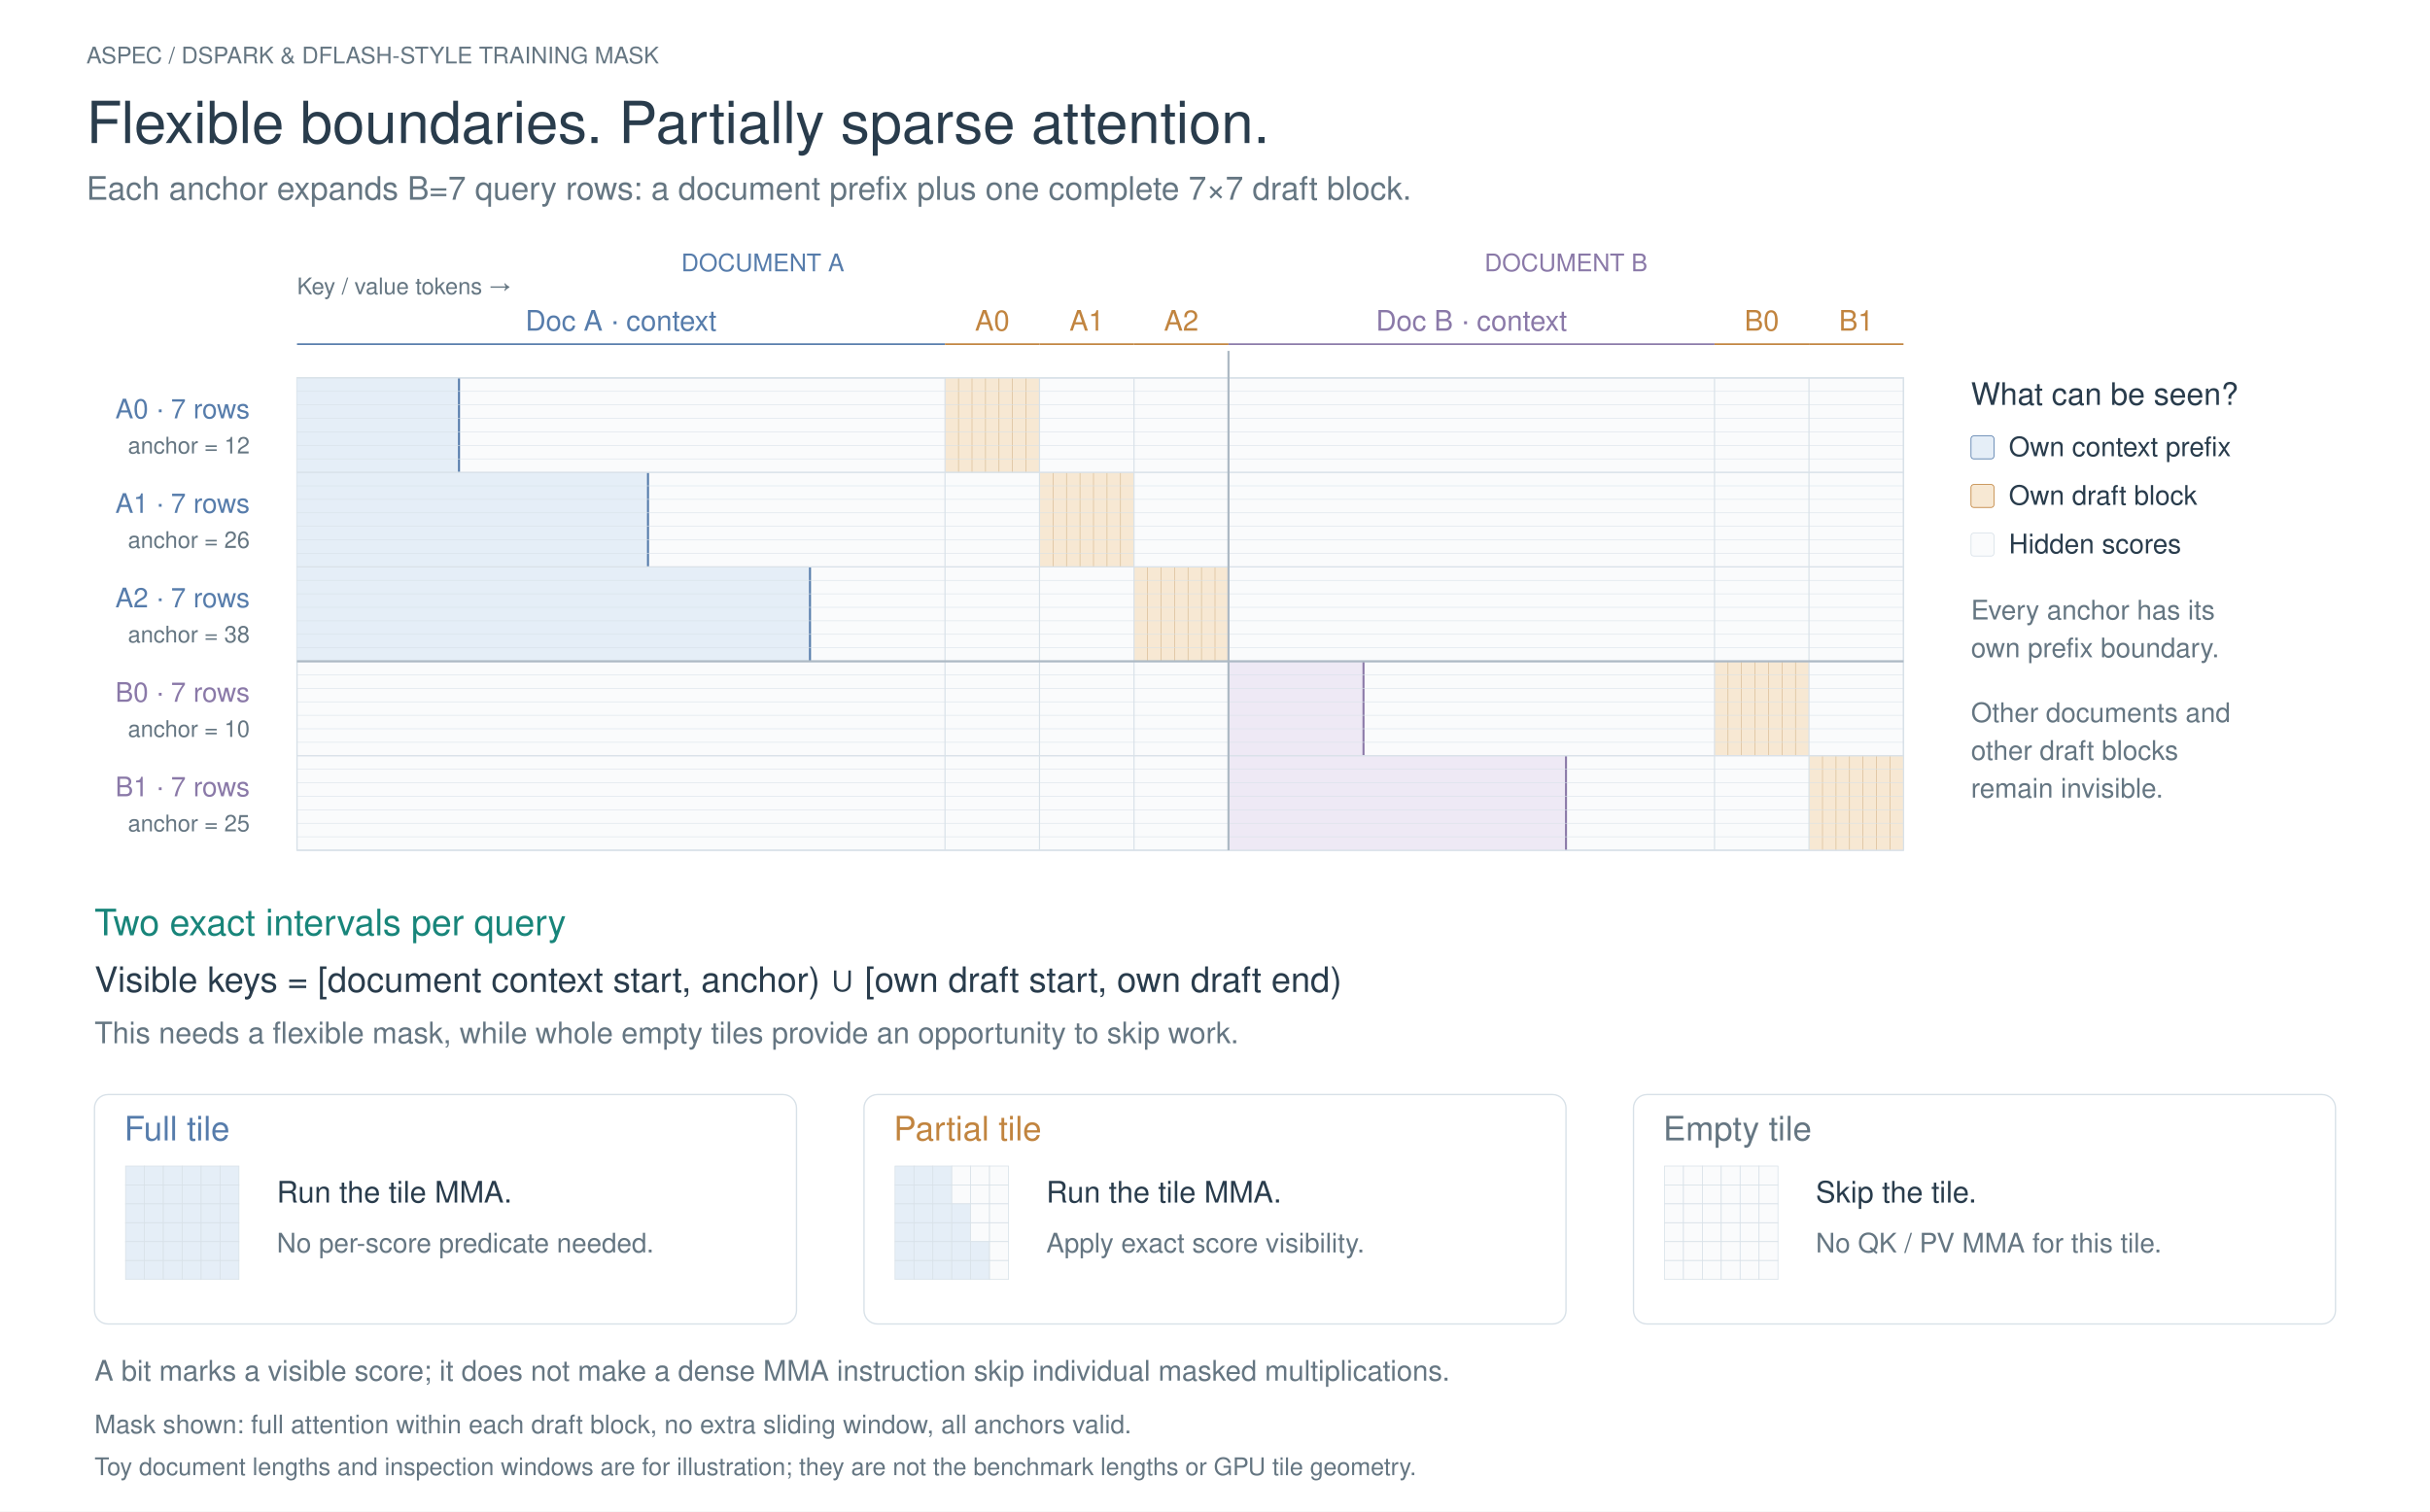
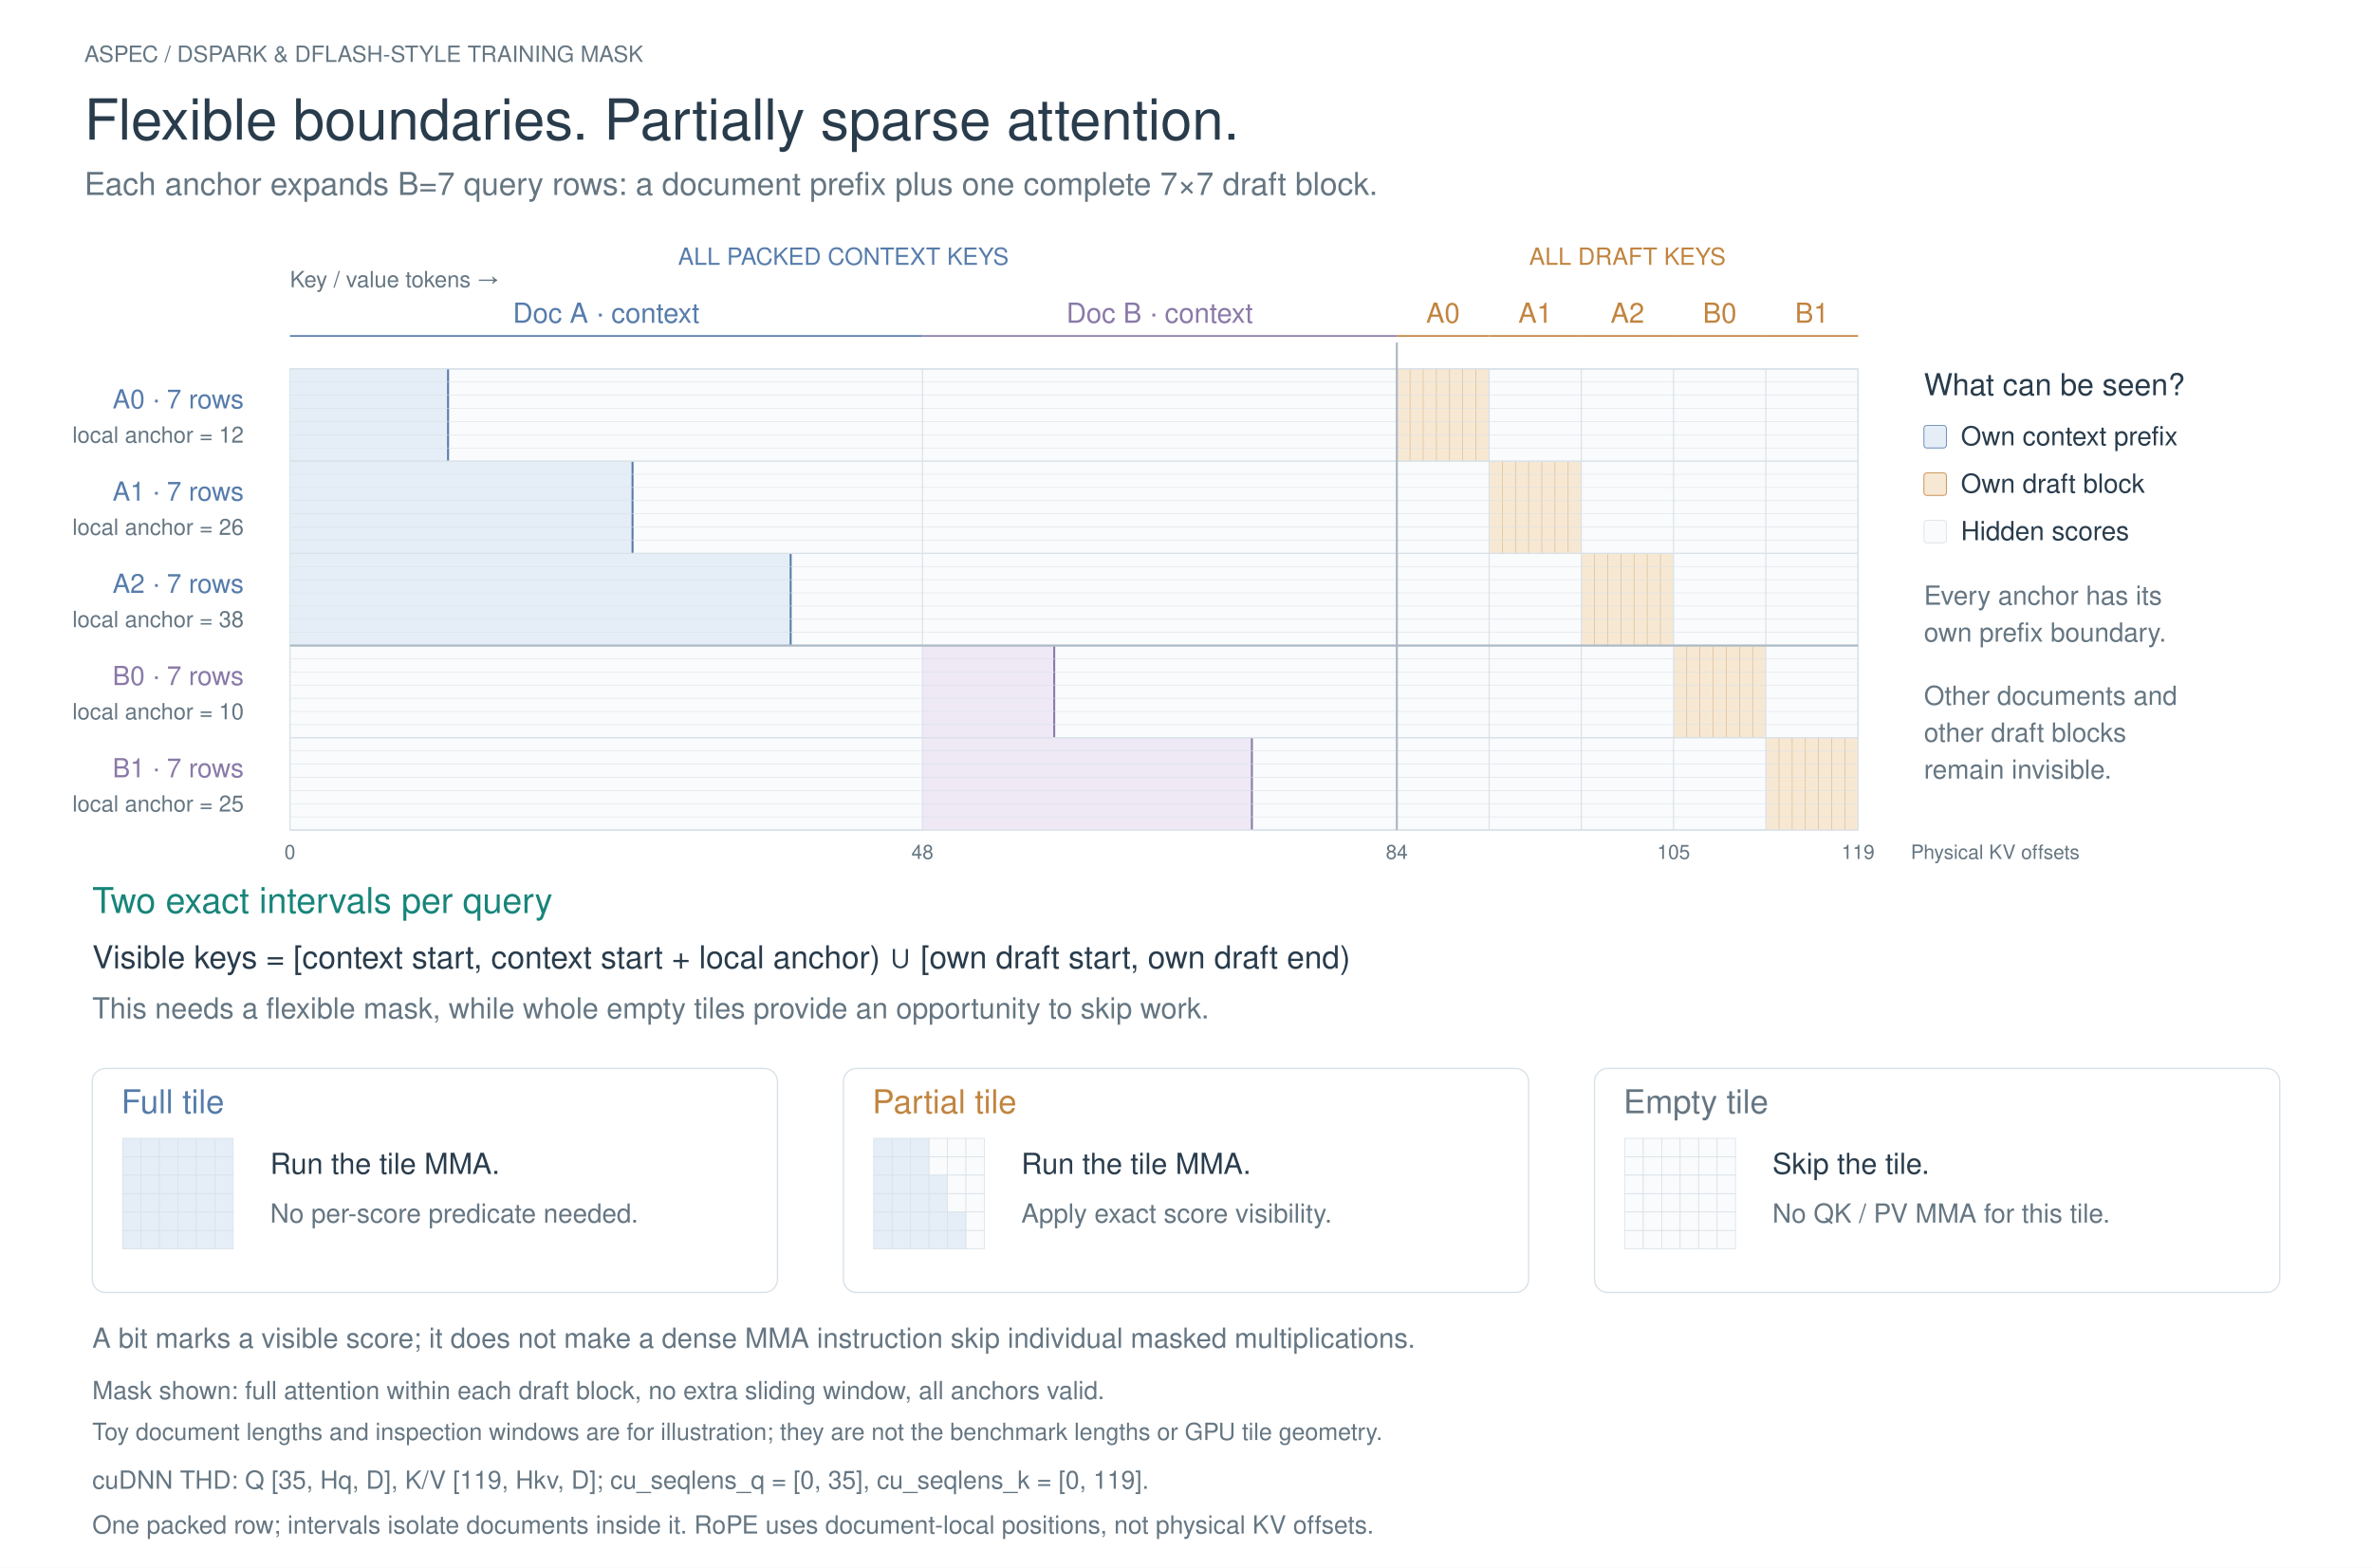
- <svg xmlns="http://www.w3.org/2000/svg" width="1800" height="1120" viewBox="0 0 1800 1120" role="img" aria-labelledby="title desc">
+ <svg xmlns="http://www.w3.org/2000/svg" width="1800" height="1190" viewBox="0 0 1800 1190" role="img" aria-labelledby="title desc">
  <style>text{font-family:"Helvetica Neue",Helvetica,Arial,sans-serif;font-weight:300}</style>
-   <rect x="0" y="0" width="1800" height="1120" rx="0" fill="white" stroke="none" stroke-width="1" />
-   <text x="64" y="47" font-size="17" fill="#657682" font-weight="400" text-anchor="start">ASPEC / DSPARK &amp; DFLASH-STYLE TRAINING MASK</text>
-   <text x="64" y="106" font-size="43" fill="#293C4C" font-weight="300" text-anchor="start">Flexible boundaries. Partially sparse attention.</text>
-   <text x="64" y="148" font-size="24" fill="#657682" font-weight="300" text-anchor="start">Each anchor expands B=7 query rows: a document prefix plus one complete 7×7 draft block.</text>
-   <text x="460.0" y="245" font-size="21" fill="#567CAB" font-weight="300" text-anchor="middle">Doc A · context</text>
+   <rect width="1800" height="1190" fill="white" />
+   <text x="64" y="47" font-size="17" fill="#657682" text-anchor="start">ASPEC / DSPARK &amp; DFLASH-STYLE TRAINING MASK</text>
+   <text x="64" y="106" font-size="43" fill="#293C4C" text-anchor="start">Flexible boundaries. Partially sparse attention.</text>
+   <text x="64" y="148" font-size="24" fill="#657682" text-anchor="start">Each anchor expands B=7 query rows: a document prefix plus one complete 7×7 draft block.</text>
+   <text x="640" y="201" font-size="18" fill="#567CAB" text-anchor="middle">ALL PACKED CONTEXT KEYS</text>
+   <text x="1235" y="201" font-size="18" fill="#C1843F" text-anchor="middle">ALL DRAFT KEYS</text>
+   <text x="220" y="218" font-size="17" fill="#657682" text-anchor="start">Key / value tokens →</text>
+   <text x="460.0" y="245" font-size="21" fill="#567CAB" text-anchor="middle">Doc A · context</text>
  <path d="M220,255 L700,255" fill="none" stroke="#567CAB" stroke-width="1.25" />
-   <text x="735.0" y="245" font-size="21" fill="#C1843F" font-weight="300" text-anchor="middle">A0</text>
-   <path d="M700,255 L770,255" fill="none" stroke="#C1843F" stroke-width="1.25" />
-   <text x="805.0" y="245" font-size="21" fill="#C1843F" font-weight="300" text-anchor="middle">A1</text>
-   <path d="M770,255 L840,255" fill="none" stroke="#C1843F" stroke-width="1.25" />
-   <text x="875.0" y="245" font-size="21" fill="#C1843F" font-weight="300" text-anchor="middle">A2</text>
-   <path d="M840,255 L910,255" fill="none" stroke="#C1843F" stroke-width="1.25" />
-   <text x="1090.0" y="245" font-size="21" fill="#8A79A8" font-weight="300" text-anchor="middle">Doc B · context</text>
-   <path d="M910,255 L1270,255" fill="none" stroke="#8A79A8" stroke-width="1.25" />
-   <text x="1305.0" y="245" font-size="21" fill="#C1843F" font-weight="300" text-anchor="middle">B0</text>
+   <text x="880.0" y="245" font-size="21" fill="#8A79A8" text-anchor="middle">Doc B · context</text>
+   <path d="M700,255 L1060,255" fill="none" stroke="#8A79A8" stroke-width="1.25" />
+   <text x="1095.0" y="245" font-size="21" fill="#C1843F" text-anchor="middle">A0</text>
+   <path d="M1060,255 L1130,255" fill="none" stroke="#C1843F" stroke-width="1.25" />
+   <text x="1165.0" y="245" font-size="21" fill="#C1843F" text-anchor="middle">A1</text>
+   <path d="M1130,255 L1200,255" fill="none" stroke="#C1843F" stroke-width="1.25" />
+   <text x="1235.0" y="245" font-size="21" fill="#C1843F" text-anchor="middle">A2</text>
+   <path d="M1200,255 L1270,255" fill="none" stroke="#C1843F" stroke-width="1.25" />
+   <text x="1305.0" y="245" font-size="21" fill="#C1843F" text-anchor="middle">B0</text>
  <path d="M1270,255 L1340,255" fill="none" stroke="#C1843F" stroke-width="1.25" />
-   <text x="1375.0" y="245" font-size="21" fill="#C1843F" font-weight="300" text-anchor="middle">B1</text>
+   <text x="1375.0" y="245" font-size="21" fill="#C1843F" text-anchor="middle">B1</text>
  <path d="M1340,255 L1410,255" fill="none" stroke="#C1843F" stroke-width="1.25" />
-   <text x="565" y="201" font-size="18" fill="#567CAB" font-weight="400" text-anchor="middle">DOCUMENT A</text>
-   <text x="1160" y="201" font-size="18" fill="#8A79A8" font-weight="400" text-anchor="middle">DOCUMENT B</text>
-   <text x="220" y="218" font-size="17" fill="#657682" font-weight="300" text-anchor="start">Key / value tokens →</text>
-   <rect x="220" y="280" width="1190" height="350" rx="0" fill="#FAFBFC" stroke="#D8E1E8" stroke-width="1" />
-   <rect x="220" y="280" width="120" height="70" rx="0" fill="#E5EEF7" stroke="none" stroke-width="1" />
-   <rect x="700" y="280" width="70" height="70" rx="0" fill="#F7E8D3" stroke="none" stroke-width="1" />
-   <text x="185" y="310" font-size="20" fill="#567CAB" font-weight="300" text-anchor="end">A0 · 7 rows</text>
-   <text x="185" y="336" font-size="17" fill="#657682" font-weight="300" text-anchor="end">anchor = 12</text>
+   <rect x="220" y="280" width="1190" height="350" fill="#FAFBFC" stroke="#D8E1E8" />
+   <rect x="220" y="280" width="120" height="70" fill="#E5EEF7" stroke="none" />
+   <rect x="1060" y="280" width="70" height="70" fill="#F7E8D3" stroke="none" />
+   <text x="185" y="310" font-size="20" fill="#567CAB" text-anchor="end">A0 · 7 rows</text>
+   <text x="185" y="336" font-size="17" fill="#657682" text-anchor="end">local anchor = 12</text>
  <path d="M340,280 L340,350" fill="none" stroke="#567CAB" stroke-width="1.5" />
-   <path d="M710,280 L710,350" fill="none" stroke="#D5B88E" stroke-width="0.45" />
-   <path d="M720,280 L720,350" fill="none" stroke="#D5B88E" stroke-width="0.45" />
-   <path d="M730,280 L730,350" fill="none" stroke="#D5B88E" stroke-width="0.45" />
-   <path d="M740,280 L740,350" fill="none" stroke="#D5B88E" stroke-width="0.45" />
-   <path d="M750,280 L750,350" fill="none" stroke="#D5B88E" stroke-width="0.45" />
-   <path d="M760,280 L760,350" fill="none" stroke="#D5B88E" stroke-width="0.45" />
-   <rect x="220" y="350" width="260" height="70" rx="0" fill="#E5EEF7" stroke="none" stroke-width="1" />
-   <rect x="770" y="350" width="70" height="70" rx="0" fill="#F7E8D3" stroke="none" stroke-width="1" />
-   <text x="185" y="380" font-size="20" fill="#567CAB" font-weight="300" text-anchor="end">A1 · 7 rows</text>
-   <text x="185" y="406" font-size="17" fill="#657682" font-weight="300" text-anchor="end">anchor = 26</text>
+   <path d="M1070,280 L1070,350" fill="none" stroke="#D5B88E" stroke-width="0.45" />
+   <path d="M1080,280 L1080,350" fill="none" stroke="#D5B88E" stroke-width="0.45" />
+   <path d="M1090,280 L1090,350" fill="none" stroke="#D5B88E" stroke-width="0.45" />
+   <path d="M1100,280 L1100,350" fill="none" stroke="#D5B88E" stroke-width="0.45" />
+   <path d="M1110,280 L1110,350" fill="none" stroke="#D5B88E" stroke-width="0.45" />
+   <path d="M1120,280 L1120,350" fill="none" stroke="#D5B88E" stroke-width="0.45" />
+   <rect x="220" y="350" width="260" height="70" fill="#E5EEF7" stroke="none" />
+   <rect x="1130" y="350" width="70" height="70" fill="#F7E8D3" stroke="none" />
+   <text x="185" y="380" font-size="20" fill="#567CAB" text-anchor="end">A1 · 7 rows</text>
+   <text x="185" y="406" font-size="17" fill="#657682" text-anchor="end">local anchor = 26</text>
  <path d="M480,350 L480,420" fill="none" stroke="#567CAB" stroke-width="1.5" />
-   <path d="M780,350 L780,420" fill="none" stroke="#D5B88E" stroke-width="0.45" />
-   <path d="M790,350 L790,420" fill="none" stroke="#D5B88E" stroke-width="0.45" />
-   <path d="M800,350 L800,420" fill="none" stroke="#D5B88E" stroke-width="0.45" />
-   <path d="M810,350 L810,420" fill="none" stroke="#D5B88E" stroke-width="0.45" />
-   <path d="M820,350 L820,420" fill="none" stroke="#D5B88E" stroke-width="0.45" />
-   <path d="M830,350 L830,420" fill="none" stroke="#D5B88E" stroke-width="0.45" />
-   <rect x="220" y="420" width="380" height="70" rx="0" fill="#E5EEF7" stroke="none" stroke-width="1" />
-   <rect x="840" y="420" width="70" height="70" rx="0" fill="#F7E8D3" stroke="none" stroke-width="1" />
-   <text x="185" y="450" font-size="20" fill="#567CAB" font-weight="300" text-anchor="end">A2 · 7 rows</text>
-   <text x="185" y="476" font-size="17" fill="#657682" font-weight="300" text-anchor="end">anchor = 38</text>
+   <path d="M1140,350 L1140,420" fill="none" stroke="#D5B88E" stroke-width="0.45" />
+   <path d="M1150,350 L1150,420" fill="none" stroke="#D5B88E" stroke-width="0.45" />
+   <path d="M1160,350 L1160,420" fill="none" stroke="#D5B88E" stroke-width="0.45" />
+   <path d="M1170,350 L1170,420" fill="none" stroke="#D5B88E" stroke-width="0.45" />
+   <path d="M1180,350 L1180,420" fill="none" stroke="#D5B88E" stroke-width="0.45" />
+   <path d="M1190,350 L1190,420" fill="none" stroke="#D5B88E" stroke-width="0.45" />
+   <rect x="220" y="420" width="380" height="70" fill="#E5EEF7" stroke="none" />
+   <rect x="1200" y="420" width="70" height="70" fill="#F7E8D3" stroke="none" />
+   <text x="185" y="450" font-size="20" fill="#567CAB" text-anchor="end">A2 · 7 rows</text>
+   <text x="185" y="476" font-size="17" fill="#657682" text-anchor="end">local anchor = 38</text>
  <path d="M600,420 L600,490" fill="none" stroke="#567CAB" stroke-width="1.5" />
-   <path d="M850,420 L850,490" fill="none" stroke="#D5B88E" stroke-width="0.45" />
-   <path d="M860,420 L860,490" fill="none" stroke="#D5B88E" stroke-width="0.45" />
-   <path d="M870,420 L870,490" fill="none" stroke="#D5B88E" stroke-width="0.45" />
-   <path d="M880,420 L880,490" fill="none" stroke="#D5B88E" stroke-width="0.45" />
-   <path d="M890,420 L890,490" fill="none" stroke="#D5B88E" stroke-width="0.45" />
-   <path d="M900,420 L900,490" fill="none" stroke="#D5B88E" stroke-width="0.45" />
-   <rect x="910" y="490" width="100" height="70" rx="0" fill="#EEE9F5" stroke="none" stroke-width="1" />
-   <rect x="1270" y="490" width="70" height="70" rx="0" fill="#F7E8D3" stroke="none" stroke-width="1" />
-   <text x="185" y="520" font-size="20" fill="#8A79A8" font-weight="300" text-anchor="end">B0 · 7 rows</text>
-   <text x="185" y="546" font-size="17" fill="#657682" font-weight="300" text-anchor="end">anchor = 10</text>
-   <path d="M1010,490 L1010,560" fill="none" stroke="#8A79A8" stroke-width="1.5" />
+   <path d="M1210,420 L1210,490" fill="none" stroke="#D5B88E" stroke-width="0.45" />
+   <path d="M1220,420 L1220,490" fill="none" stroke="#D5B88E" stroke-width="0.45" />
+   <path d="M1230,420 L1230,490" fill="none" stroke="#D5B88E" stroke-width="0.45" />
+   <path d="M1240,420 L1240,490" fill="none" stroke="#D5B88E" stroke-width="0.45" />
+   <path d="M1250,420 L1250,490" fill="none" stroke="#D5B88E" stroke-width="0.45" />
+   <path d="M1260,420 L1260,490" fill="none" stroke="#D5B88E" stroke-width="0.45" />
+   <rect x="700" y="490" width="100" height="70" fill="#EEE9F5" stroke="none" />
+   <rect x="1270" y="490" width="70" height="70" fill="#F7E8D3" stroke="none" />
+   <text x="185" y="520" font-size="20" fill="#8A79A8" text-anchor="end">B0 · 7 rows</text>
+   <text x="185" y="546" font-size="17" fill="#657682" text-anchor="end">local anchor = 10</text>
+   <path d="M800,490 L800,560" fill="none" stroke="#8A79A8" stroke-width="1.5" />
  <path d="M1280,490 L1280,560" fill="none" stroke="#D5B88E" stroke-width="0.45" />
  <path d="M1290,490 L1290,560" fill="none" stroke="#D5B88E" stroke-width="0.45" />
  <path d="M1300,490 L1300,560" fill="none" stroke="#D5B88E" stroke-width="0.45" />
  <path d="M1310,490 L1310,560" fill="none" stroke="#D5B88E" stroke-width="0.45" />
  <path d="M1320,490 L1320,560" fill="none" stroke="#D5B88E" stroke-width="0.45" />
  <path d="M1330,490 L1330,560" fill="none" stroke="#D5B88E" stroke-width="0.45" />
-   <rect x="910" y="560" width="250" height="70" rx="0" fill="#EEE9F5" stroke="none" stroke-width="1" />
-   <rect x="1340" y="560" width="70" height="70" rx="0" fill="#F7E8D3" stroke="none" stroke-width="1" />
-   <text x="185" y="590" font-size="20" fill="#8A79A8" font-weight="300" text-anchor="end">B1 · 7 rows</text>
-   <text x="185" y="616" font-size="17" fill="#657682" font-weight="300" text-anchor="end">anchor = 25</text>
-   <path d="M1160,560 L1160,630" fill="none" stroke="#8A79A8" stroke-width="1.5" />
+   <rect x="700" y="560" width="250" height="70" fill="#EEE9F5" stroke="none" />
+   <rect x="1340" y="560" width="70" height="70" fill="#F7E8D3" stroke="none" />
+   <text x="185" y="590" font-size="20" fill="#8A79A8" text-anchor="end">B1 · 7 rows</text>
+   <text x="185" y="616" font-size="17" fill="#657682" text-anchor="end">local anchor = 25</text>
+   <path d="M950,560 L950,630" fill="none" stroke="#8A79A8" stroke-width="1.5" />
  <path d="M1350,560 L1350,630" fill="none" stroke="#D5B88E" stroke-width="0.45" />
  <path d="M1360,560 L1360,630" fill="none" stroke="#D5B88E" stroke-width="0.45" />
  <path d="M1370,560 L1370,630" fill="none" stroke="#D5B88E" stroke-width="0.45" />
  <path d="M1380,560 L1380,630" fill="none" stroke="#D5B88E" stroke-width="0.45" />
  <path d="M1390,560 L1390,630" fill="none" stroke="#D5B88E" stroke-width="0.45" />
  <path d="M1400,560 L1400,630" fill="none" stroke="#D5B88E" stroke-width="0.45" />
  <path d="M220,290 L1410,290" fill="none" stroke="#D8E1E8" stroke-width="0.4" />
  <path d="M220,300 L1410,300" fill="none" stroke="#D8E1E8" stroke-width="0.4" />
  <path d="M220,310 L1410,310" fill="none" stroke="#D8E1E8" stroke-width="0.4" />
  <path d="M220,320 L1410,320" fill="none" stroke="#D8E1E8" stroke-width="0.4" />
  <path d="M220,330 L1410,330" fill="none" stroke="#D8E1E8" stroke-width="0.4" />
  <path d="M220,340 L1410,340" fill="none" stroke="#D8E1E8" stroke-width="0.4" />
  <path d="M220,350 L1410,350" fill="none" stroke="#D8E1E8" stroke-width="0.4" />
  <path d="M220,360 L1410,360" fill="none" stroke="#D8E1E8" stroke-width="0.4" />
  <path d="M220,370 L1410,370" fill="none" stroke="#D8E1E8" stroke-width="0.4" />
  <path d="M220,380 L1410,380" fill="none" stroke="#D8E1E8" stroke-width="0.4" />
  <path d="M220,390 L1410,390" fill="none" stroke="#D8E1E8" stroke-width="0.4" />
  <path d="M220,400 L1410,400" fill="none" stroke="#D8E1E8" stroke-width="0.4" />
  <path d="M220,410 L1410,410" fill="none" stroke="#D8E1E8" stroke-width="0.4" />
  <path d="M220,420 L1410,420" fill="none" stroke="#D8E1E8" stroke-width="0.4" />
  <path d="M220,430 L1410,430" fill="none" stroke="#D8E1E8" stroke-width="0.4" />
  <path d="M220,440 L1410,440" fill="none" stroke="#D8E1E8" stroke-width="0.4" />
  <path d="M220,450 L1410,450" fill="none" stroke="#D8E1E8" stroke-width="0.4" />
  <path d="M220,460 L1410,460" fill="none" stroke="#D8E1E8" stroke-width="0.4" />
  <path d="M220,470 L1410,470" fill="none" stroke="#D8E1E8" stroke-width="0.4" />
  <path d="M220,480 L1410,480" fill="none" stroke="#D8E1E8" stroke-width="0.4" />
  <path d="M220,490 L1410,490" fill="none" stroke="#D8E1E8" stroke-width="0.4" />
  <path d="M220,500 L1410,500" fill="none" stroke="#D8E1E8" stroke-width="0.4" />
  <path d="M220,510 L1410,510" fill="none" stroke="#D8E1E8" stroke-width="0.4" />
  <path d="M220,520 L1410,520" fill="none" stroke="#D8E1E8" stroke-width="0.4" />
  <path d="M220,530 L1410,530" fill="none" stroke="#D8E1E8" stroke-width="0.4" />
  <path d="M220,540 L1410,540" fill="none" stroke="#D8E1E8" stroke-width="0.4" />
  <path d="M220,550 L1410,550" fill="none" stroke="#D8E1E8" stroke-width="0.4" />
  <path d="M220,560 L1410,560" fill="none" stroke="#D8E1E8" stroke-width="0.4" />
  <path d="M220,570 L1410,570" fill="none" stroke="#D8E1E8" stroke-width="0.4" />
  <path d="M220,580 L1410,580" fill="none" stroke="#D8E1E8" stroke-width="0.4" />
  <path d="M220,590 L1410,590" fill="none" stroke="#D8E1E8" stroke-width="0.4" />
  <path d="M220,600 L1410,600" fill="none" stroke="#D8E1E8" stroke-width="0.4" />
  <path d="M220,610 L1410,610" fill="none" stroke="#D8E1E8" stroke-width="0.4" />
  <path d="M220,620 L1410,620" fill="none" stroke="#D8E1E8" stroke-width="0.4" />
  <path d="M220,280 L1410,280" fill="none" stroke="#D8E1E8" stroke-width="0.9" />
  <path d="M220,350 L1410,350" fill="none" stroke="#D8E1E8" stroke-width="0.9" />
  <path d="M220,420 L1410,420" fill="none" stroke="#D8E1E8" stroke-width="0.9" />
  <path d="M220,490 L1410,490" fill="none" stroke="#D8E1E8" stroke-width="0.9" />
  <path d="M220,560 L1410,560" fill="none" stroke="#D8E1E8" stroke-width="0.9" />
  <path d="M220,630 L1410,630" fill="none" stroke="#D8E1E8" stroke-width="0.9" />
  <path d="M700,280 L700,630" fill="none" stroke="#D8E1E8" stroke-width="0.85" />
-   <path d="M770,280 L770,630" fill="none" stroke="#D8E1E8" stroke-width="0.85" />
-   <path d="M840,280 L840,630" fill="none" stroke="#D8E1E8" stroke-width="0.85" />
-   <path d="M910,280 L910,630" fill="none" stroke="#D8E1E8" stroke-width="0.85" />
+   <path d="M1060,280 L1060,630" fill="none" stroke="#D8E1E8" stroke-width="0.85" />
+   <path d="M1130,280 L1130,630" fill="none" stroke="#D8E1E8" stroke-width="0.85" />
+   <path d="M1200,280 L1200,630" fill="none" stroke="#D8E1E8" stroke-width="0.85" />
  <path d="M1270,280 L1270,630" fill="none" stroke="#D8E1E8" stroke-width="0.85" />
  <path d="M1340,280 L1340,630" fill="none" stroke="#D8E1E8" stroke-width="0.85" />
  <path d="M1410,280 L1410,630" fill="none" stroke="#D8E1E8" stroke-width="0.85" />
-   <path d="M910,260 L910,630" fill="none" stroke="#ADB9C4" stroke-width="1.6" />
+   <path d="M1060,260 L1060,630" fill="none" stroke="#ADB9C4" stroke-width="1.6" />
  <path d="M220,490 L1410,490" fill="none" stroke="#ADB9C4" stroke-width="1.6" />
+   <text x="220" y="652" font-size="15" fill="#657682" text-anchor="middle">0</text>
+   <text x="700" y="652" font-size="15" fill="#657682" text-anchor="middle">48</text>
+   <text x="1060" y="652" font-size="15" fill="#657682" text-anchor="middle">84</text>
+   <text x="1270" y="652" font-size="15" fill="#657682" text-anchor="middle">105</text>
+   <text x="1410" y="652" font-size="15" fill="#657682" text-anchor="middle">119</text>
+   <text x="1450" y="652" font-size="15" fill="#657682" text-anchor="start">Physical KV offsets</text>
  <text x="1460" y="300" font-size="23" fill="#293C4C" font-weight="400" text-anchor="start">What can be seen?</text>
  <rect x="1460" y="323" width="17" height="17" rx="2" fill="#E5EEF7" stroke="#567CAB" stroke-width="0.6" />
  <text x="1488" y="338" font-size="20" fill="#293C4C" font-weight="300" text-anchor="start">Own context prefix</text>
  <rect x="1460" y="359" width="17" height="17" rx="2" fill="#F7E8D3" stroke="#C1843F" stroke-width="0.6" />
  <text x="1488" y="374" font-size="20" fill="#293C4C" font-weight="300" text-anchor="start">Own draft block</text>
  <rect x="1460" y="395" width="17" height="17" rx="2" fill="#FAFBFC" stroke="#D8E1E8" stroke-width="0.6" />
  <text x="1488" y="410" font-size="20" fill="#293C4C" font-weight="300" text-anchor="start">Hidden scores</text>
  <text x="1460" y="459" font-size="20" fill="#657682" font-weight="300" text-anchor="start">Every anchor has its</text>
  <text x="1460" y="487" font-size="20" fill="#657682" font-weight="300" text-anchor="start">own prefix boundary.</text>
  <text x="1460" y="535" font-size="20" fill="#657682" font-weight="300" text-anchor="start">Other documents and</text>
  <text x="1460" y="563" font-size="20" fill="#657682" font-weight="300" text-anchor="start">other draft blocks</text>
  <text x="1460" y="591" font-size="20" fill="#657682" font-weight="300" text-anchor="start">remain invisible.</text>
  <text x="70" y="693" font-size="27" fill="#18857A" font-weight="400" text-anchor="start">Two exact intervals per query</text>
-   <text x="70" y="735" font-size="26" fill="#293C4C" font-weight="300" text-anchor="start">Visible keys = [document context start, anchor) ∪ [own draft start, own draft end)</text>
+   <text x="70" y="735" font-size="24" fill="#293C4C" font-weight="300" text-anchor="start">Visible keys = [context start, context start + local anchor) ∪ [own draft start, own draft end)</text>
  <text x="70" y="773" font-size="22" fill="#657682" font-weight="300" text-anchor="start">This needs a flexible mask, while whole empty tiles provide an opportunity to skip work.</text>
  <rect x="70" y="811" width="520" height="170" rx="10" fill="white" stroke="#D8E1E8" stroke-width="1" />
  <text x="92" y="845" font-size="25" fill="#567CAB" font-weight="400" text-anchor="start">Full tile</text>
  <rect x="93" y="864" width="14" height="14" rx="0" fill="#E5EEF7" stroke="#D8E1E8" stroke-width="0.55" />
  <rect x="107" y="864" width="14" height="14" rx="0" fill="#E5EEF7" stroke="#D8E1E8" stroke-width="0.55" />
  <rect x="121" y="864" width="14" height="14" rx="0" fill="#E5EEF7" stroke="#D8E1E8" stroke-width="0.55" />
  <rect x="135" y="864" width="14" height="14" rx="0" fill="#E5EEF7" stroke="#D8E1E8" stroke-width="0.55" />
  <rect x="149" y="864" width="14" height="14" rx="0" fill="#E5EEF7" stroke="#D8E1E8" stroke-width="0.55" />
  <rect x="163" y="864" width="14" height="14" rx="0" fill="#E5EEF7" stroke="#D8E1E8" stroke-width="0.55" />
  <rect x="93" y="878" width="14" height="14" rx="0" fill="#E5EEF7" stroke="#D8E1E8" stroke-width="0.55" />
  <rect x="107" y="878" width="14" height="14" rx="0" fill="#E5EEF7" stroke="#D8E1E8" stroke-width="0.55" />
  <rect x="121" y="878" width="14" height="14" rx="0" fill="#E5EEF7" stroke="#D8E1E8" stroke-width="0.55" />
  <rect x="135" y="878" width="14" height="14" rx="0" fill="#E5EEF7" stroke="#D8E1E8" stroke-width="0.55" />
  <rect x="149" y="878" width="14" height="14" rx="0" fill="#E5EEF7" stroke="#D8E1E8" stroke-width="0.55" />
  <rect x="163" y="878" width="14" height="14" rx="0" fill="#E5EEF7" stroke="#D8E1E8" stroke-width="0.55" />
  <rect x="93" y="892" width="14" height="14" rx="0" fill="#E5EEF7" stroke="#D8E1E8" stroke-width="0.55" />
  <rect x="107" y="892" width="14" height="14" rx="0" fill="#E5EEF7" stroke="#D8E1E8" stroke-width="0.55" />
  <rect x="121" y="892" width="14" height="14" rx="0" fill="#E5EEF7" stroke="#D8E1E8" stroke-width="0.55" />
  <rect x="135" y="892" width="14" height="14" rx="0" fill="#E5EEF7" stroke="#D8E1E8" stroke-width="0.55" />
  <rect x="149" y="892" width="14" height="14" rx="0" fill="#E5EEF7" stroke="#D8E1E8" stroke-width="0.55" />
  <rect x="163" y="892" width="14" height="14" rx="0" fill="#E5EEF7" stroke="#D8E1E8" stroke-width="0.55" />
  <rect x="93" y="906" width="14" height="14" rx="0" fill="#E5EEF7" stroke="#D8E1E8" stroke-width="0.55" />
  <rect x="107" y="906" width="14" height="14" rx="0" fill="#E5EEF7" stroke="#D8E1E8" stroke-width="0.55" />
  <rect x="121" y="906" width="14" height="14" rx="0" fill="#E5EEF7" stroke="#D8E1E8" stroke-width="0.55" />
  <rect x="135" y="906" width="14" height="14" rx="0" fill="#E5EEF7" stroke="#D8E1E8" stroke-width="0.55" />
  <rect x="149" y="906" width="14" height="14" rx="0" fill="#E5EEF7" stroke="#D8E1E8" stroke-width="0.55" />
  <rect x="163" y="906" width="14" height="14" rx="0" fill="#E5EEF7" stroke="#D8E1E8" stroke-width="0.55" />
  <rect x="93" y="920" width="14" height="14" rx="0" fill="#E5EEF7" stroke="#D8E1E8" stroke-width="0.55" />
  <rect x="107" y="920" width="14" height="14" rx="0" fill="#E5EEF7" stroke="#D8E1E8" stroke-width="0.55" />
  <rect x="121" y="920" width="14" height="14" rx="0" fill="#E5EEF7" stroke="#D8E1E8" stroke-width="0.55" />
  <rect x="135" y="920" width="14" height="14" rx="0" fill="#E5EEF7" stroke="#D8E1E8" stroke-width="0.55" />
  <rect x="149" y="920" width="14" height="14" rx="0" fill="#E5EEF7" stroke="#D8E1E8" stroke-width="0.55" />
  <rect x="163" y="920" width="14" height="14" rx="0" fill="#E5EEF7" stroke="#D8E1E8" stroke-width="0.55" />
  <rect x="93" y="934" width="14" height="14" rx="0" fill="#E5EEF7" stroke="#D8E1E8" stroke-width="0.55" />
  <rect x="107" y="934" width="14" height="14" rx="0" fill="#E5EEF7" stroke="#D8E1E8" stroke-width="0.55" />
  <rect x="121" y="934" width="14" height="14" rx="0" fill="#E5EEF7" stroke="#D8E1E8" stroke-width="0.55" />
  <rect x="135" y="934" width="14" height="14" rx="0" fill="#E5EEF7" stroke="#D8E1E8" stroke-width="0.55" />
  <rect x="149" y="934" width="14" height="14" rx="0" fill="#E5EEF7" stroke="#D8E1E8" stroke-width="0.55" />
  <rect x="163" y="934" width="14" height="14" rx="0" fill="#E5EEF7" stroke="#D8E1E8" stroke-width="0.55" />
  <text x="205" y="891" font-size="22" fill="#293C4C" font-weight="300" text-anchor="start">Run the tile MMA.</text>
  <text x="205" y="928" font-size="20" fill="#657682" font-weight="300" text-anchor="start">No per-score predicate needed.</text>
  <rect x="640" y="811" width="520" height="170" rx="10" fill="white" stroke="#D8E1E8" stroke-width="1" />
  <text x="662" y="845" font-size="25" fill="#C1843F" font-weight="400" text-anchor="start">Partial tile</text>
  <rect x="663" y="864" width="14" height="14" rx="0" fill="#E5EEF7" stroke="#D8E1E8" stroke-width="0.55" />
  <rect x="677" y="864" width="14" height="14" rx="0" fill="#E5EEF7" stroke="#D8E1E8" stroke-width="0.55" />
  <rect x="691" y="864" width="14" height="14" rx="0" fill="#E5EEF7" stroke="#D8E1E8" stroke-width="0.55" />
  <rect x="705" y="864" width="14" height="14" rx="0" fill="#FAFBFC" stroke="#D8E1E8" stroke-width="0.55" />
  <rect x="719" y="864" width="14" height="14" rx="0" fill="#FAFBFC" stroke="#D8E1E8" stroke-width="0.55" />
  <rect x="733" y="864" width="14" height="14" rx="0" fill="#FAFBFC" stroke="#D8E1E8" stroke-width="0.55" />
  <rect x="663" y="878" width="14" height="14" rx="0" fill="#E5EEF7" stroke="#D8E1E8" stroke-width="0.55" />
  <rect x="677" y="878" width="14" height="14" rx="0" fill="#E5EEF7" stroke="#D8E1E8" stroke-width="0.55" />
  <rect x="691" y="878" width="14" height="14" rx="0" fill="#E5EEF7" stroke="#D8E1E8" stroke-width="0.55" />
  <rect x="705" y="878" width="14" height="14" rx="0" fill="#FAFBFC" stroke="#D8E1E8" stroke-width="0.55" />
  <rect x="719" y="878" width="14" height="14" rx="0" fill="#FAFBFC" stroke="#D8E1E8" stroke-width="0.55" />
  <rect x="733" y="878" width="14" height="14" rx="0" fill="#FAFBFC" stroke="#D8E1E8" stroke-width="0.55" />
  <rect x="663" y="892" width="14" height="14" rx="0" fill="#E5EEF7" stroke="#D8E1E8" stroke-width="0.55" />
  <rect x="677" y="892" width="14" height="14" rx="0" fill="#E5EEF7" stroke="#D8E1E8" stroke-width="0.55" />
  <rect x="691" y="892" width="14" height="14" rx="0" fill="#E5EEF7" stroke="#D8E1E8" stroke-width="0.55" />
  <rect x="705" y="892" width="14" height="14" rx="0" fill="#E5EEF7" stroke="#D8E1E8" stroke-width="0.55" />
  <rect x="719" y="892" width="14" height="14" rx="0" fill="#FAFBFC" stroke="#D8E1E8" stroke-width="0.55" />
  <rect x="733" y="892" width="14" height="14" rx="0" fill="#FAFBFC" stroke="#D8E1E8" stroke-width="0.55" />
  <rect x="663" y="906" width="14" height="14" rx="0" fill="#E5EEF7" stroke="#D8E1E8" stroke-width="0.55" />
  <rect x="677" y="906" width="14" height="14" rx="0" fill="#E5EEF7" stroke="#D8E1E8" stroke-width="0.55" />
  <rect x="691" y="906" width="14" height="14" rx="0" fill="#E5EEF7" stroke="#D8E1E8" stroke-width="0.55" />
  <rect x="705" y="906" width="14" height="14" rx="0" fill="#E5EEF7" stroke="#D8E1E8" stroke-width="0.55" />
  <rect x="719" y="906" width="14" height="14" rx="0" fill="#FAFBFC" stroke="#D8E1E8" stroke-width="0.55" />
  <rect x="733" y="906" width="14" height="14" rx="0" fill="#FAFBFC" stroke="#D8E1E8" stroke-width="0.55" />
  <rect x="663" y="920" width="14" height="14" rx="0" fill="#E5EEF7" stroke="#D8E1E8" stroke-width="0.55" />
  <rect x="677" y="920" width="14" height="14" rx="0" fill="#E5EEF7" stroke="#D8E1E8" stroke-width="0.55" />
  <rect x="691" y="920" width="14" height="14" rx="0" fill="#E5EEF7" stroke="#D8E1E8" stroke-width="0.55" />
  <rect x="705" y="920" width="14" height="14" rx="0" fill="#E5EEF7" stroke="#D8E1E8" stroke-width="0.55" />
  <rect x="719" y="920" width="14" height="14" rx="0" fill="#E5EEF7" stroke="#D8E1E8" stroke-width="0.55" />
  <rect x="733" y="920" width="14" height="14" rx="0" fill="#FAFBFC" stroke="#D8E1E8" stroke-width="0.55" />
  <rect x="663" y="934" width="14" height="14" rx="0" fill="#E5EEF7" stroke="#D8E1E8" stroke-width="0.55" />
  <rect x="677" y="934" width="14" height="14" rx="0" fill="#E5EEF7" stroke="#D8E1E8" stroke-width="0.55" />
  <rect x="691" y="934" width="14" height="14" rx="0" fill="#E5EEF7" stroke="#D8E1E8" stroke-width="0.55" />
  <rect x="705" y="934" width="14" height="14" rx="0" fill="#E5EEF7" stroke="#D8E1E8" stroke-width="0.55" />
  <rect x="719" y="934" width="14" height="14" rx="0" fill="#E5EEF7" stroke="#D8E1E8" stroke-width="0.55" />
  <rect x="733" y="934" width="14" height="14" rx="0" fill="#FAFBFC" stroke="#D8E1E8" stroke-width="0.55" />
  <text x="775" y="891" font-size="22" fill="#293C4C" font-weight="300" text-anchor="start">Run the tile MMA.</text>
  <text x="775" y="928" font-size="20" fill="#657682" font-weight="300" text-anchor="start">Apply exact score visibility.</text>
  <rect x="1210" y="811" width="520" height="170" rx="10" fill="white" stroke="#D8E1E8" stroke-width="1" />
  <text x="1232" y="845" font-size="25" fill="#657682" font-weight="400" text-anchor="start">Empty tile</text>
  <rect x="1233" y="864" width="14" height="14" rx="0" fill="#FAFBFC" stroke="#D8E1E8" stroke-width="0.55" />
  <rect x="1247" y="864" width="14" height="14" rx="0" fill="#FAFBFC" stroke="#D8E1E8" stroke-width="0.55" />
  <rect x="1261" y="864" width="14" height="14" rx="0" fill="#FAFBFC" stroke="#D8E1E8" stroke-width="0.55" />
  <rect x="1275" y="864" width="14" height="14" rx="0" fill="#FAFBFC" stroke="#D8E1E8" stroke-width="0.55" />
  <rect x="1289" y="864" width="14" height="14" rx="0" fill="#FAFBFC" stroke="#D8E1E8" stroke-width="0.55" />
  <rect x="1303" y="864" width="14" height="14" rx="0" fill="#FAFBFC" stroke="#D8E1E8" stroke-width="0.55" />
  <rect x="1233" y="878" width="14" height="14" rx="0" fill="#FAFBFC" stroke="#D8E1E8" stroke-width="0.55" />
  <rect x="1247" y="878" width="14" height="14" rx="0" fill="#FAFBFC" stroke="#D8E1E8" stroke-width="0.55" />
  <rect x="1261" y="878" width="14" height="14" rx="0" fill="#FAFBFC" stroke="#D8E1E8" stroke-width="0.55" />
  <rect x="1275" y="878" width="14" height="14" rx="0" fill="#FAFBFC" stroke="#D8E1E8" stroke-width="0.55" />
  <rect x="1289" y="878" width="14" height="14" rx="0" fill="#FAFBFC" stroke="#D8E1E8" stroke-width="0.55" />
  <rect x="1303" y="878" width="14" height="14" rx="0" fill="#FAFBFC" stroke="#D8E1E8" stroke-width="0.55" />
  <rect x="1233" y="892" width="14" height="14" rx="0" fill="#FAFBFC" stroke="#D8E1E8" stroke-width="0.55" />
  <rect x="1247" y="892" width="14" height="14" rx="0" fill="#FAFBFC" stroke="#D8E1E8" stroke-width="0.55" />
  <rect x="1261" y="892" width="14" height="14" rx="0" fill="#FAFBFC" stroke="#D8E1E8" stroke-width="0.55" />
  <rect x="1275" y="892" width="14" height="14" rx="0" fill="#FAFBFC" stroke="#D8E1E8" stroke-width="0.55" />
  <rect x="1289" y="892" width="14" height="14" rx="0" fill="#FAFBFC" stroke="#D8E1E8" stroke-width="0.55" />
  <rect x="1303" y="892" width="14" height="14" rx="0" fill="#FAFBFC" stroke="#D8E1E8" stroke-width="0.55" />
  <rect x="1233" y="906" width="14" height="14" rx="0" fill="#FAFBFC" stroke="#D8E1E8" stroke-width="0.55" />
  <rect x="1247" y="906" width="14" height="14" rx="0" fill="#FAFBFC" stroke="#D8E1E8" stroke-width="0.55" />
  <rect x="1261" y="906" width="14" height="14" rx="0" fill="#FAFBFC" stroke="#D8E1E8" stroke-width="0.55" />
  <rect x="1275" y="906" width="14" height="14" rx="0" fill="#FAFBFC" stroke="#D8E1E8" stroke-width="0.55" />
  <rect x="1289" y="906" width="14" height="14" rx="0" fill="#FAFBFC" stroke="#D8E1E8" stroke-width="0.55" />
  <rect x="1303" y="906" width="14" height="14" rx="0" fill="#FAFBFC" stroke="#D8E1E8" stroke-width="0.55" />
  <rect x="1233" y="920" width="14" height="14" rx="0" fill="#FAFBFC" stroke="#D8E1E8" stroke-width="0.55" />
  <rect x="1247" y="920" width="14" height="14" rx="0" fill="#FAFBFC" stroke="#D8E1E8" stroke-width="0.55" />
  <rect x="1261" y="920" width="14" height="14" rx="0" fill="#FAFBFC" stroke="#D8E1E8" stroke-width="0.55" />
  <rect x="1275" y="920" width="14" height="14" rx="0" fill="#FAFBFC" stroke="#D8E1E8" stroke-width="0.55" />
  <rect x="1289" y="920" width="14" height="14" rx="0" fill="#FAFBFC" stroke="#D8E1E8" stroke-width="0.55" />
  <rect x="1303" y="920" width="14" height="14" rx="0" fill="#FAFBFC" stroke="#D8E1E8" stroke-width="0.55" />
  <rect x="1233" y="934" width="14" height="14" rx="0" fill="#FAFBFC" stroke="#D8E1E8" stroke-width="0.55" />
  <rect x="1247" y="934" width="14" height="14" rx="0" fill="#FAFBFC" stroke="#D8E1E8" stroke-width="0.55" />
  <rect x="1261" y="934" width="14" height="14" rx="0" fill="#FAFBFC" stroke="#D8E1E8" stroke-width="0.55" />
  <rect x="1275" y="934" width="14" height="14" rx="0" fill="#FAFBFC" stroke="#D8E1E8" stroke-width="0.55" />
  <rect x="1289" y="934" width="14" height="14" rx="0" fill="#FAFBFC" stroke="#D8E1E8" stroke-width="0.55" />
  <rect x="1303" y="934" width="14" height="14" rx="0" fill="#FAFBFC" stroke="#D8E1E8" stroke-width="0.55" />
  <text x="1345" y="891" font-size="22" fill="#293C4C" font-weight="300" text-anchor="start">Skip the tile.</text>
  <text x="1345" y="928" font-size="20" fill="#657682" font-weight="300" text-anchor="start">No QK / PV MMA for this tile.</text>
  <text x="70" y="1023" font-size="21" fill="#657682" font-weight="300" text-anchor="start">A bit marks a visible score; it does not make a dense MMA instruction skip individual masked multiplications.</text>
  <text x="70" y="1062" font-size="19" fill="#657682" font-weight="300" text-anchor="start">Mask shown: full attention within each draft block, no extra sliding window, all anchors valid.</text>
  <text x="70" y="1093" font-size="18" fill="#657682" font-weight="300" text-anchor="start">Toy document lengths and inspection windows are for illustration; they are not the benchmark lengths or GPU tile geometry.</text>
+   <text x="70" y="1130" font-size="19" fill="#657682" text-anchor="start">cuDNN THD: Q [35, Hq, D], K/V [119, Hkv, D]; cu_seqlens_q = [0, 35], cu_seqlens_k = [0, 119].</text>
+   <text x="70" y="1164" font-size="19" fill="#657682" text-anchor="start">One packed row; intervals isolate documents inside it. RoPE uses document-local positions, not physical KV offsets.</text>
</svg>
